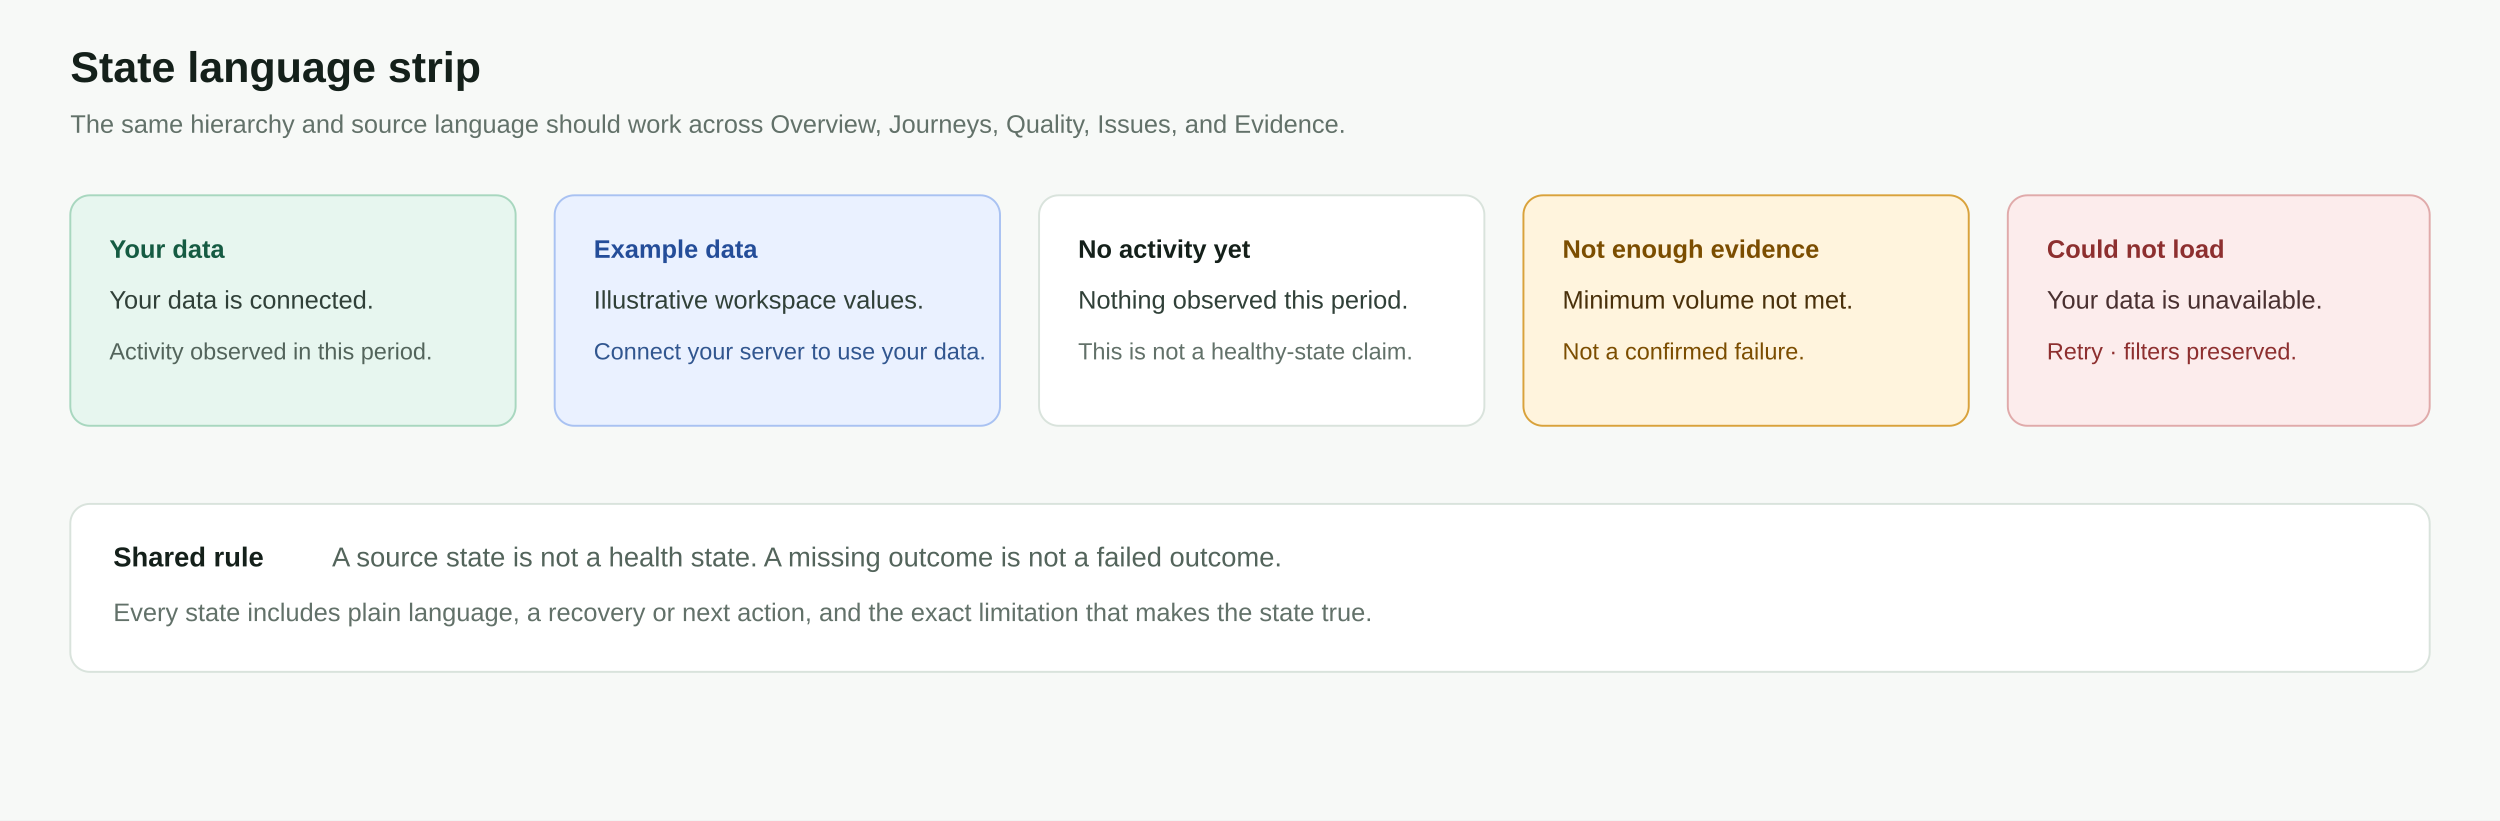
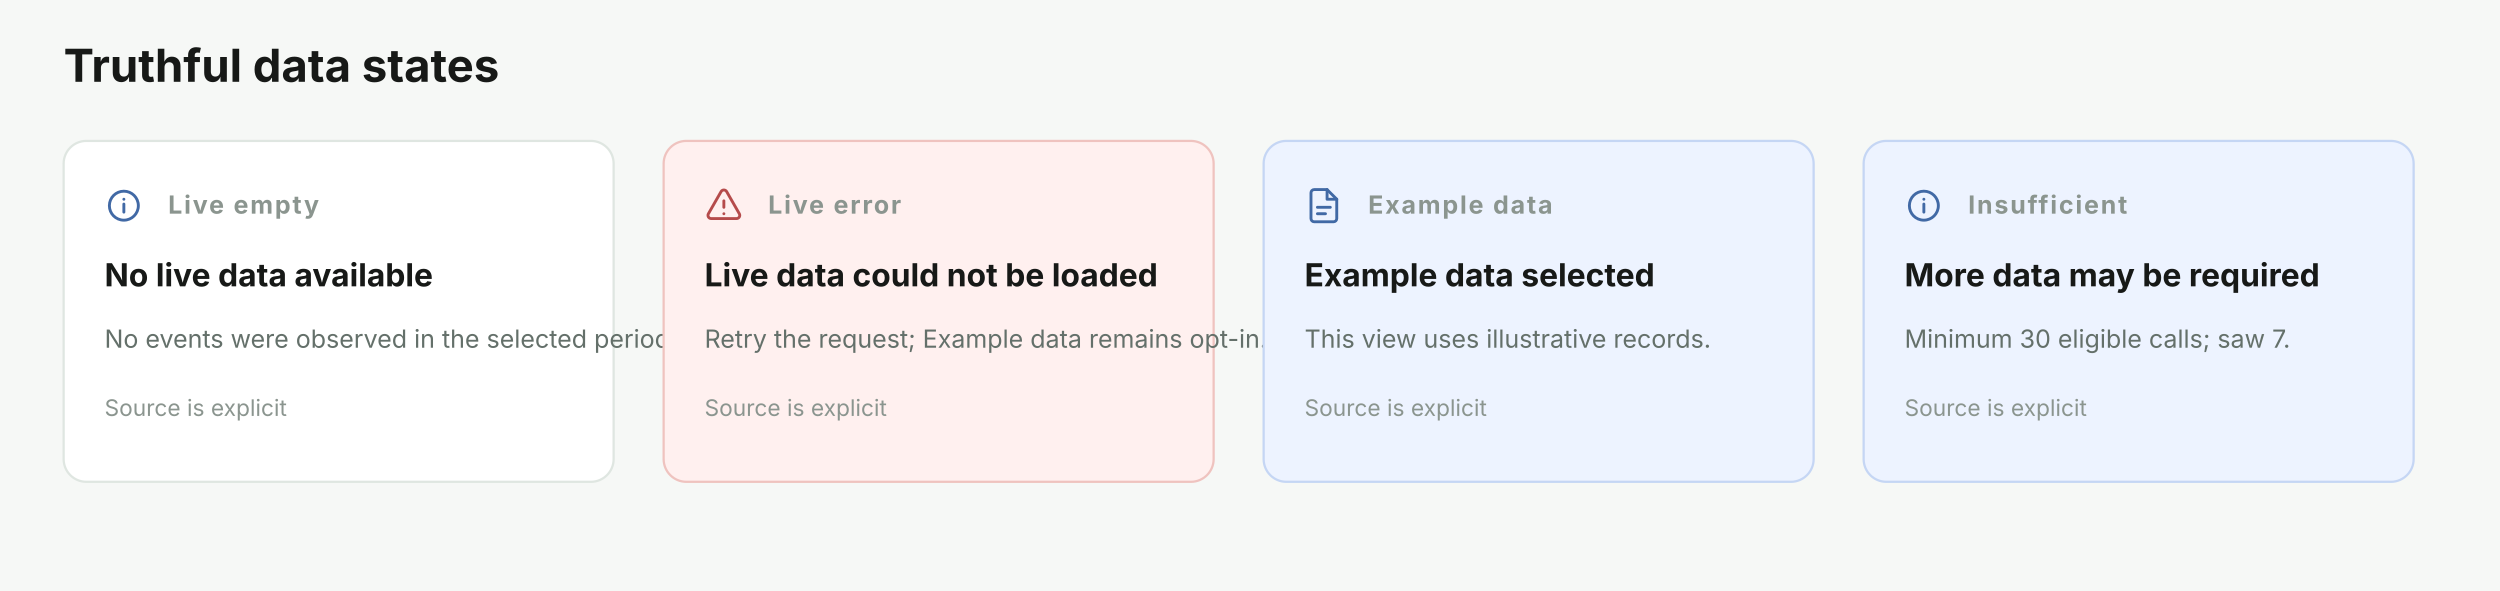
- <svg xmlns="http://www.w3.org/2000/svg" width="1280" height="420" viewBox="0 0 1280 420">
-   <rect width="1280" height="420" fill="#f7f9f7" />
-   <text x="36" y="42" font-family="Arial,sans-serif" font-size="22" font-weight="700" fill="#14201a">State language strip</text>
-   <text x="36" y="68" font-family="Arial,sans-serif" font-size="13" fill="#627169">The same hierarchy and source language should work across Overview, Journeys, Quality, Issues, and Evidence.</text>
-   <g font-family="Arial,sans-serif">
-     <rect x="36" y="100" width="228" height="118" rx="10" fill="#e7f6ef" stroke="#a8d7bf" />
-     <text x="56" y="132" font-size="13" font-weight="700" fill="#155b42">Your data</text>
-     <text x="56" y="158" font-size="13" fill="#304038">Your data is connected.</text>
-     <text x="56" y="184" font-size="12" fill="#53645b">Activity observed in this period.</text>
-     <rect x="284" y="100" width="228" height="118" rx="10" fill="#eaf1ff" stroke="#a9c2f2" />
-     <text x="304" y="132" font-size="13" font-weight="700" fill="#244d99">Example data</text>
-     <text x="304" y="158" font-size="13" fill="#304038">Illustrative workspace values.</text>
-     <text x="304" y="184" font-size="12" fill="#31568f">Connect your server to use your data.</text>
-     <rect x="532" y="100" width="228" height="118" rx="10" fill="#fff" stroke="#d9e3dc" />
-     <text x="552" y="132" font-size="13" font-weight="700" fill="#14201a">No activity yet</text>
-     <text x="552" y="158" font-size="13" fill="#304038">Nothing observed this period.</text>
-     <text x="552" y="184" font-size="12" fill="#627169">This is not a healthy-state claim.</text>
-     <rect x="780" y="100" width="228" height="118" rx="10" fill="#fff4dd" stroke="#d9a23b" />
-     <text x="800" y="132" font-size="13" font-weight="700" fill="#7b4d00">Not enough evidence</text>
-     <text x="800" y="158" font-size="13" fill="#49300a">Minimum volume not met.</text>
-     <text x="800" y="184" font-size="12" fill="#7b4d00">Not a confirmed failure.</text>
-     <rect x="1028" y="100" width="216" height="118" rx="10" fill="#fcecec" stroke="#e0aaaa" />
-     <text x="1048" y="132" font-size="13" font-weight="700" fill="#8d2f2f">Could not load</text>
-     <text x="1048" y="158" font-size="13" fill="#493030">Your data is unavailable.</text>
-     <text x="1048" y="184" font-size="12" fill="#8d2f2f">Retry · filters preserved.</text>
+ <svg xmlns="http://www.w3.org/2000/svg" width="1100" height="260" viewBox="0 0 1100 260">
+   <rect width="1100" height="260" fill="#f6f8f6" />
+   <text x="28" y="36" font-family="Inter, Arial, sans-serif" font-size="20px" font-weight="700" fill="#171917" text-anchor="start" letter-spacing="0px">Truthful data states</text>
+   <rect x="28" y="62" width="242" height="150" rx="10" fill="#ffffff" stroke="#dfe6e1" stroke-width="1" />
+   <g transform="translate(46 82)" fill="none" stroke="#4169a5" stroke-width="1.8" stroke-linecap="round" stroke-linejoin="round">
+     <svg width="17" height="17" viewBox="0 0 24 24">
+       <circle cx="12" cy="12" r="9" />
+       <path d="M12 11v5" />
+       <path d="M12 8h.01" />
+     </svg>
  </g>
-   <rect x="36" y="258" width="1208" height="86" rx="10" fill="#fff" stroke="#d9e3dc" />
-   <text x="58" y="290" font-family="Arial,sans-serif" font-size="14" font-weight="700" fill="#14201a">Shared rule</text>
-   <text x="170" y="290" font-family="Arial,sans-serif" font-size="14" fill="#53645b">A source state is not a health state. A missing outcome is not a failed outcome.</text>
-   <text x="58" y="318" font-family="Arial,sans-serif" font-size="13" fill="#627169">Every state includes plain language, a recovery or next action, and the exact limitation that makes the state true.</text>
+   <text x="74" y="94" font-family="Inter, Arial, sans-serif" font-size="11px" font-weight="700" fill="#8b958f" text-anchor="start" letter-spacing="0.8px">Live empty</text>
+   <text x="46" y="126" font-family="Inter, Arial, sans-serif" font-size="14px" font-weight="650" fill="#171917" text-anchor="start" letter-spacing="0px">No live data available</text>
+   <text x="46" y="153" font-family="Inter, Arial, sans-serif" font-size="11px" font-weight="400" fill="#64706a" text-anchor="start" letter-spacing="0px">No events were observed in the selected period.</text>
+   <text x="46" y="183" font-family="Inter, Arial, sans-serif" font-size="10px" font-weight="400" fill="#8b958f" text-anchor="start" letter-spacing="0px">Source is explicit</text>
+   <rect x="292" y="62" width="242" height="150" rx="10" fill="#fff0ef" stroke="#efc3bf" stroke-width="1" />
+   <g transform="translate(310 82)" fill="none" stroke="#b54b4b" stroke-width="1.8" stroke-linecap="round" stroke-linejoin="round">
+     <svg width="17" height="17" viewBox="0 0 24 24">
+       <path d="M10.3 3.2 2.4 17a2 2 0 0 0 1.7 3h15.8a2 2 0 0 0 1.7-3L13.7 3.2a2 2 0 0 0-3.4 0Z" />
+       <path d="M12 9v4" />
+       <path d="M12 17h.01" />
+     </svg>
+   </g>
+   <text x="338" y="94" font-family="Inter, Arial, sans-serif" font-size="11px" font-weight="700" fill="#8b958f" text-anchor="start" letter-spacing="0.8px">Live error</text>
+   <text x="310" y="126" font-family="Inter, Arial, sans-serif" font-size="14px" font-weight="650" fill="#171917" text-anchor="start" letter-spacing="0px">Live data could not be loaded</text>
+   <text x="310" y="153" font-family="Inter, Arial, sans-serif" font-size="11px" font-weight="400" fill="#64706a" text-anchor="start" letter-spacing="0px">Retry the request; Example data remains opt-in.</text>
+   <text x="310" y="183" font-family="Inter, Arial, sans-serif" font-size="10px" font-weight="400" fill="#8b958f" text-anchor="start" letter-spacing="0px">Source is explicit</text>
+   <rect x="556" y="62" width="242" height="150" rx="10" fill="#edf3ff" stroke="#c5d6f4" stroke-width="1" />
+   <g transform="translate(574 82)" fill="none" stroke="#4169a5" stroke-width="1.8" stroke-linecap="round" stroke-linejoin="round">
+     <svg width="17" height="17" viewBox="0 0 24 24">
+       <path d="M14 2H6a2 2 0 0 0-2 2v16a2 2 0 0 0 2 2h12a2 2 0 0 0 2-2V8Z" />
+       <path d="M14 2v6h6" />
+       <path d="M8 13h8" />
+       <path d="M8 17h5" />
+     </svg>
+   </g>
+   <text x="602" y="94" font-family="Inter, Arial, sans-serif" font-size="11px" font-weight="700" fill="#8b958f" text-anchor="start" letter-spacing="0.8px">Example data</text>
+   <text x="574" y="126" font-family="Inter, Arial, sans-serif" font-size="14px" font-weight="650" fill="#171917" text-anchor="start" letter-spacing="0px">Example data selected</text>
+   <text x="574" y="153" font-family="Inter, Arial, sans-serif" font-size="11px" font-weight="400" fill="#64706a" text-anchor="start" letter-spacing="0px">This view uses illustrative records.</text>
+   <text x="574" y="183" font-family="Inter, Arial, sans-serif" font-size="10px" font-weight="400" fill="#8b958f" text-anchor="start" letter-spacing="0px">Source is explicit</text>
+   <rect x="820" y="62" width="242" height="150" rx="10" fill="#edf3ff" stroke="#c5d6f4" stroke-width="1" />
+   <g transform="translate(838 82)" fill="none" stroke="#4169a5" stroke-width="1.8" stroke-linecap="round" stroke-linejoin="round">
+     <svg width="17" height="17" viewBox="0 0 24 24">
+       <circle cx="12" cy="12" r="9" />
+       <path d="M12 11v5" />
+       <path d="M12 8h.01" />
+     </svg>
+   </g>
+   <text x="866" y="94" font-family="Inter, Arial, sans-serif" font-size="11px" font-weight="700" fill="#8b958f" text-anchor="start" letter-spacing="0.8px">Insufficient</text>
+   <text x="838" y="126" font-family="Inter, Arial, sans-serif" font-size="14px" font-weight="650" fill="#171917" text-anchor="start" letter-spacing="0px">More data may be required</text>
+   <text x="838" y="153" font-family="Inter, Arial, sans-serif" font-size="11px" font-weight="400" fill="#64706a" text-anchor="start" letter-spacing="0px">Minimum 30 eligible calls; saw 7.</text>
+   <text x="838" y="183" font-family="Inter, Arial, sans-serif" font-size="10px" font-weight="400" fill="#8b958f" text-anchor="start" letter-spacing="0px">Source is explicit</text>
</svg>
